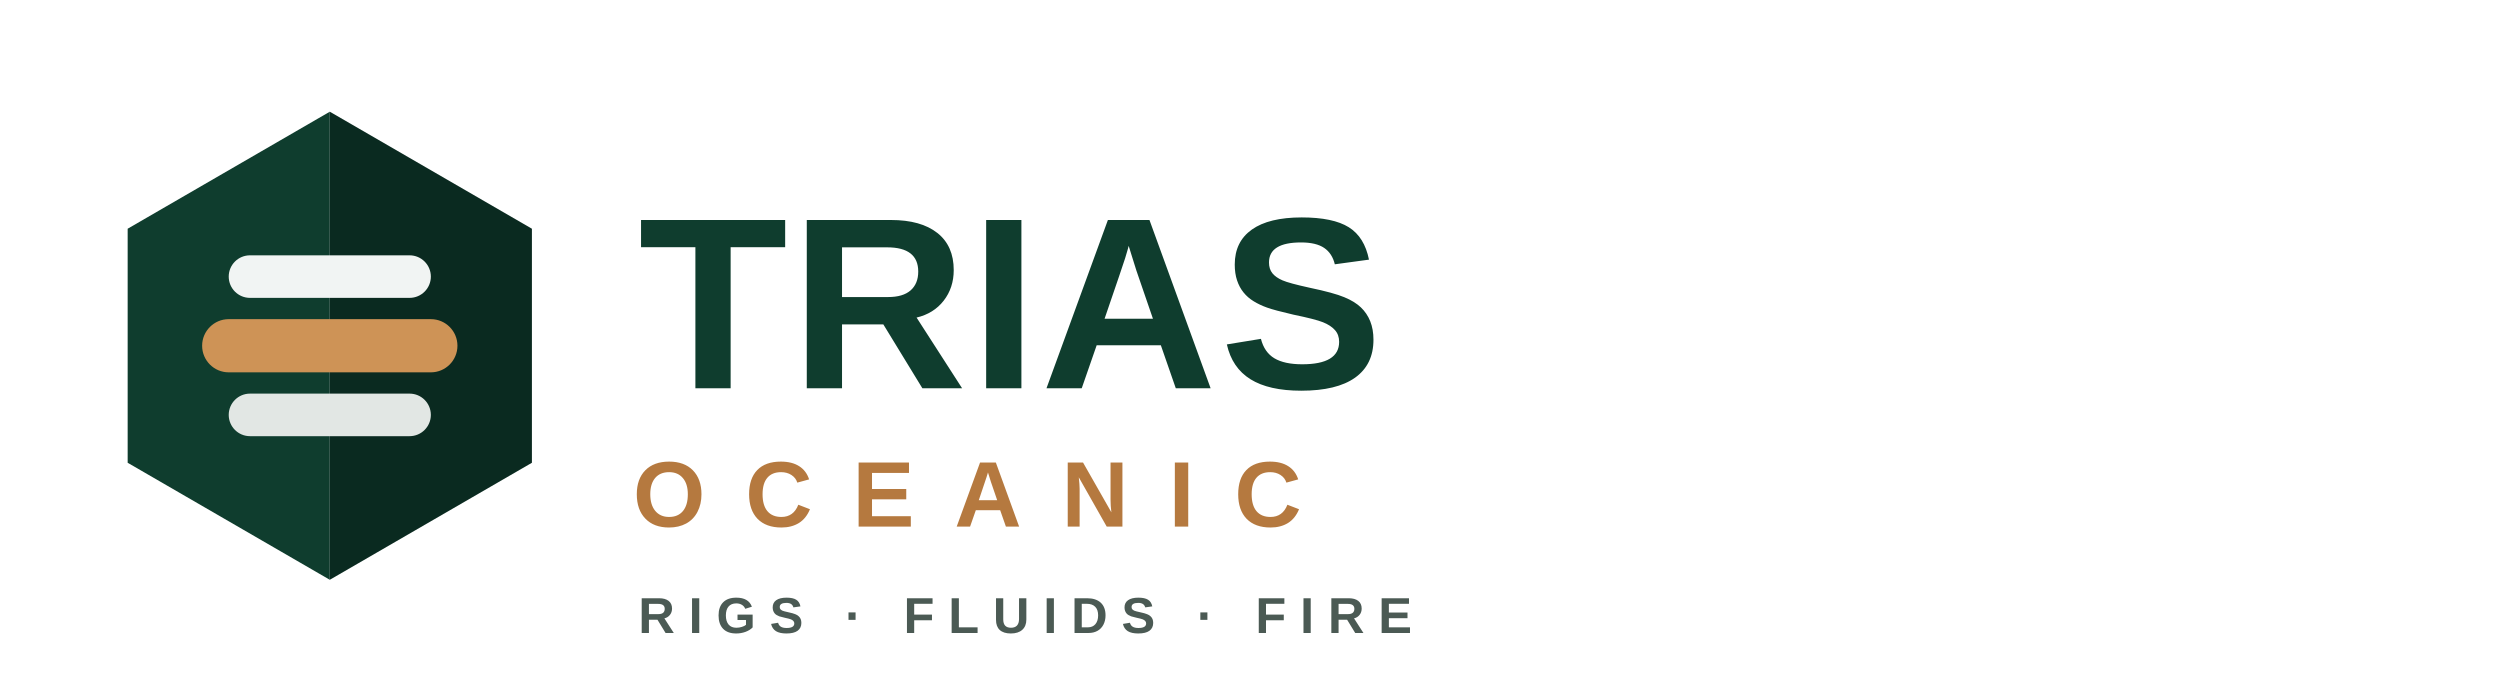
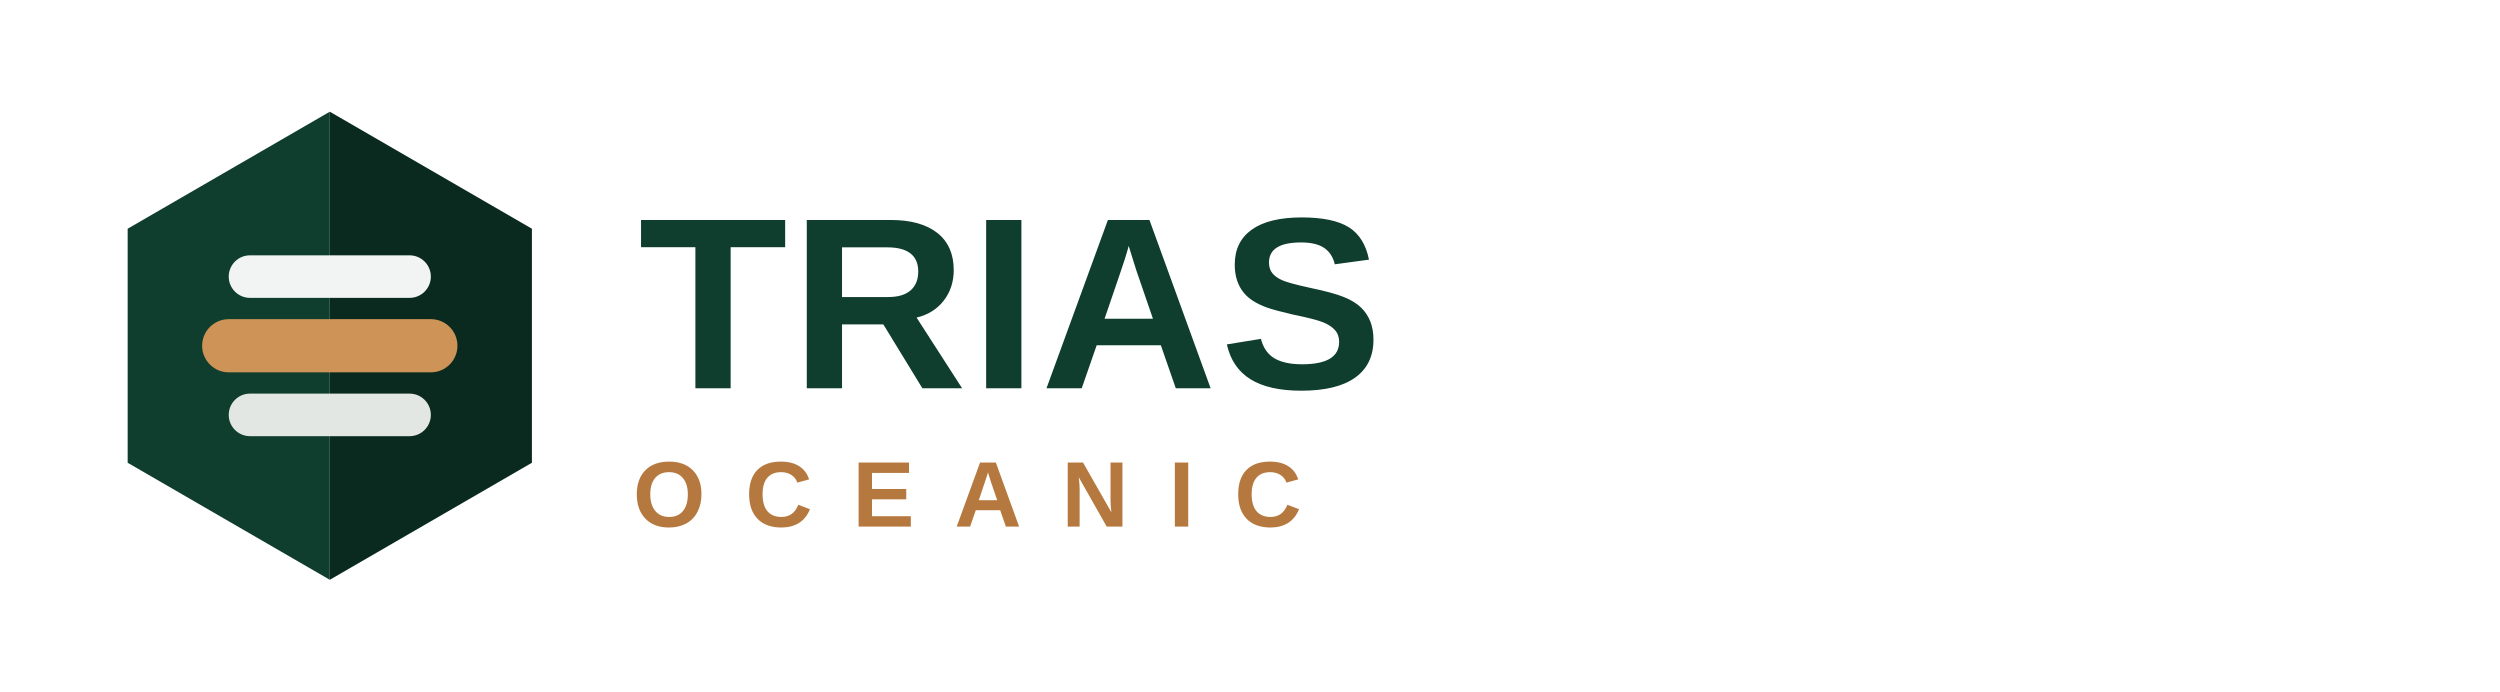
<svg xmlns="http://www.w3.org/2000/svg" viewBox="0 0 470 130" width="470" height="130" font-family="'Montserrat','Helvetica Neue',Arial,sans-serif">
  <g transform="translate(12,15)">
    <path d="M50,6 L50,94 L12,72 L12,28 Z" fill="#0F3D2E" />
    <path d="M50,6 L88,28 L88,72 L50,94 Z" fill="#0A2A20" />
    <rect x="31" y="33" width="38" height="8" rx="4" fill="#F1F4F3" />
    <rect x="26" y="45" width="48" height="10" rx="5" fill="#CE9356" />
    <rect x="31" y="59" width="38" height="8" rx="4" fill="#E2E7E4" />
  </g>
  <text x="120" y="73" font-size="46" font-weight="800" letter-spacing="0.5" fill="#0F3D2E">TRIAS</text>
  <text x="119" y="99" font-size="17.5" font-weight="600" letter-spacing="7.5" fill="#B5793F">OCEANIC</text>
-   <text x="120" y="119" font-size="9.5" font-weight="600" letter-spacing="2.6" fill="#4B5A54">RIGS  ·  FLUIDS  ·  FIRE</text>
</svg>
